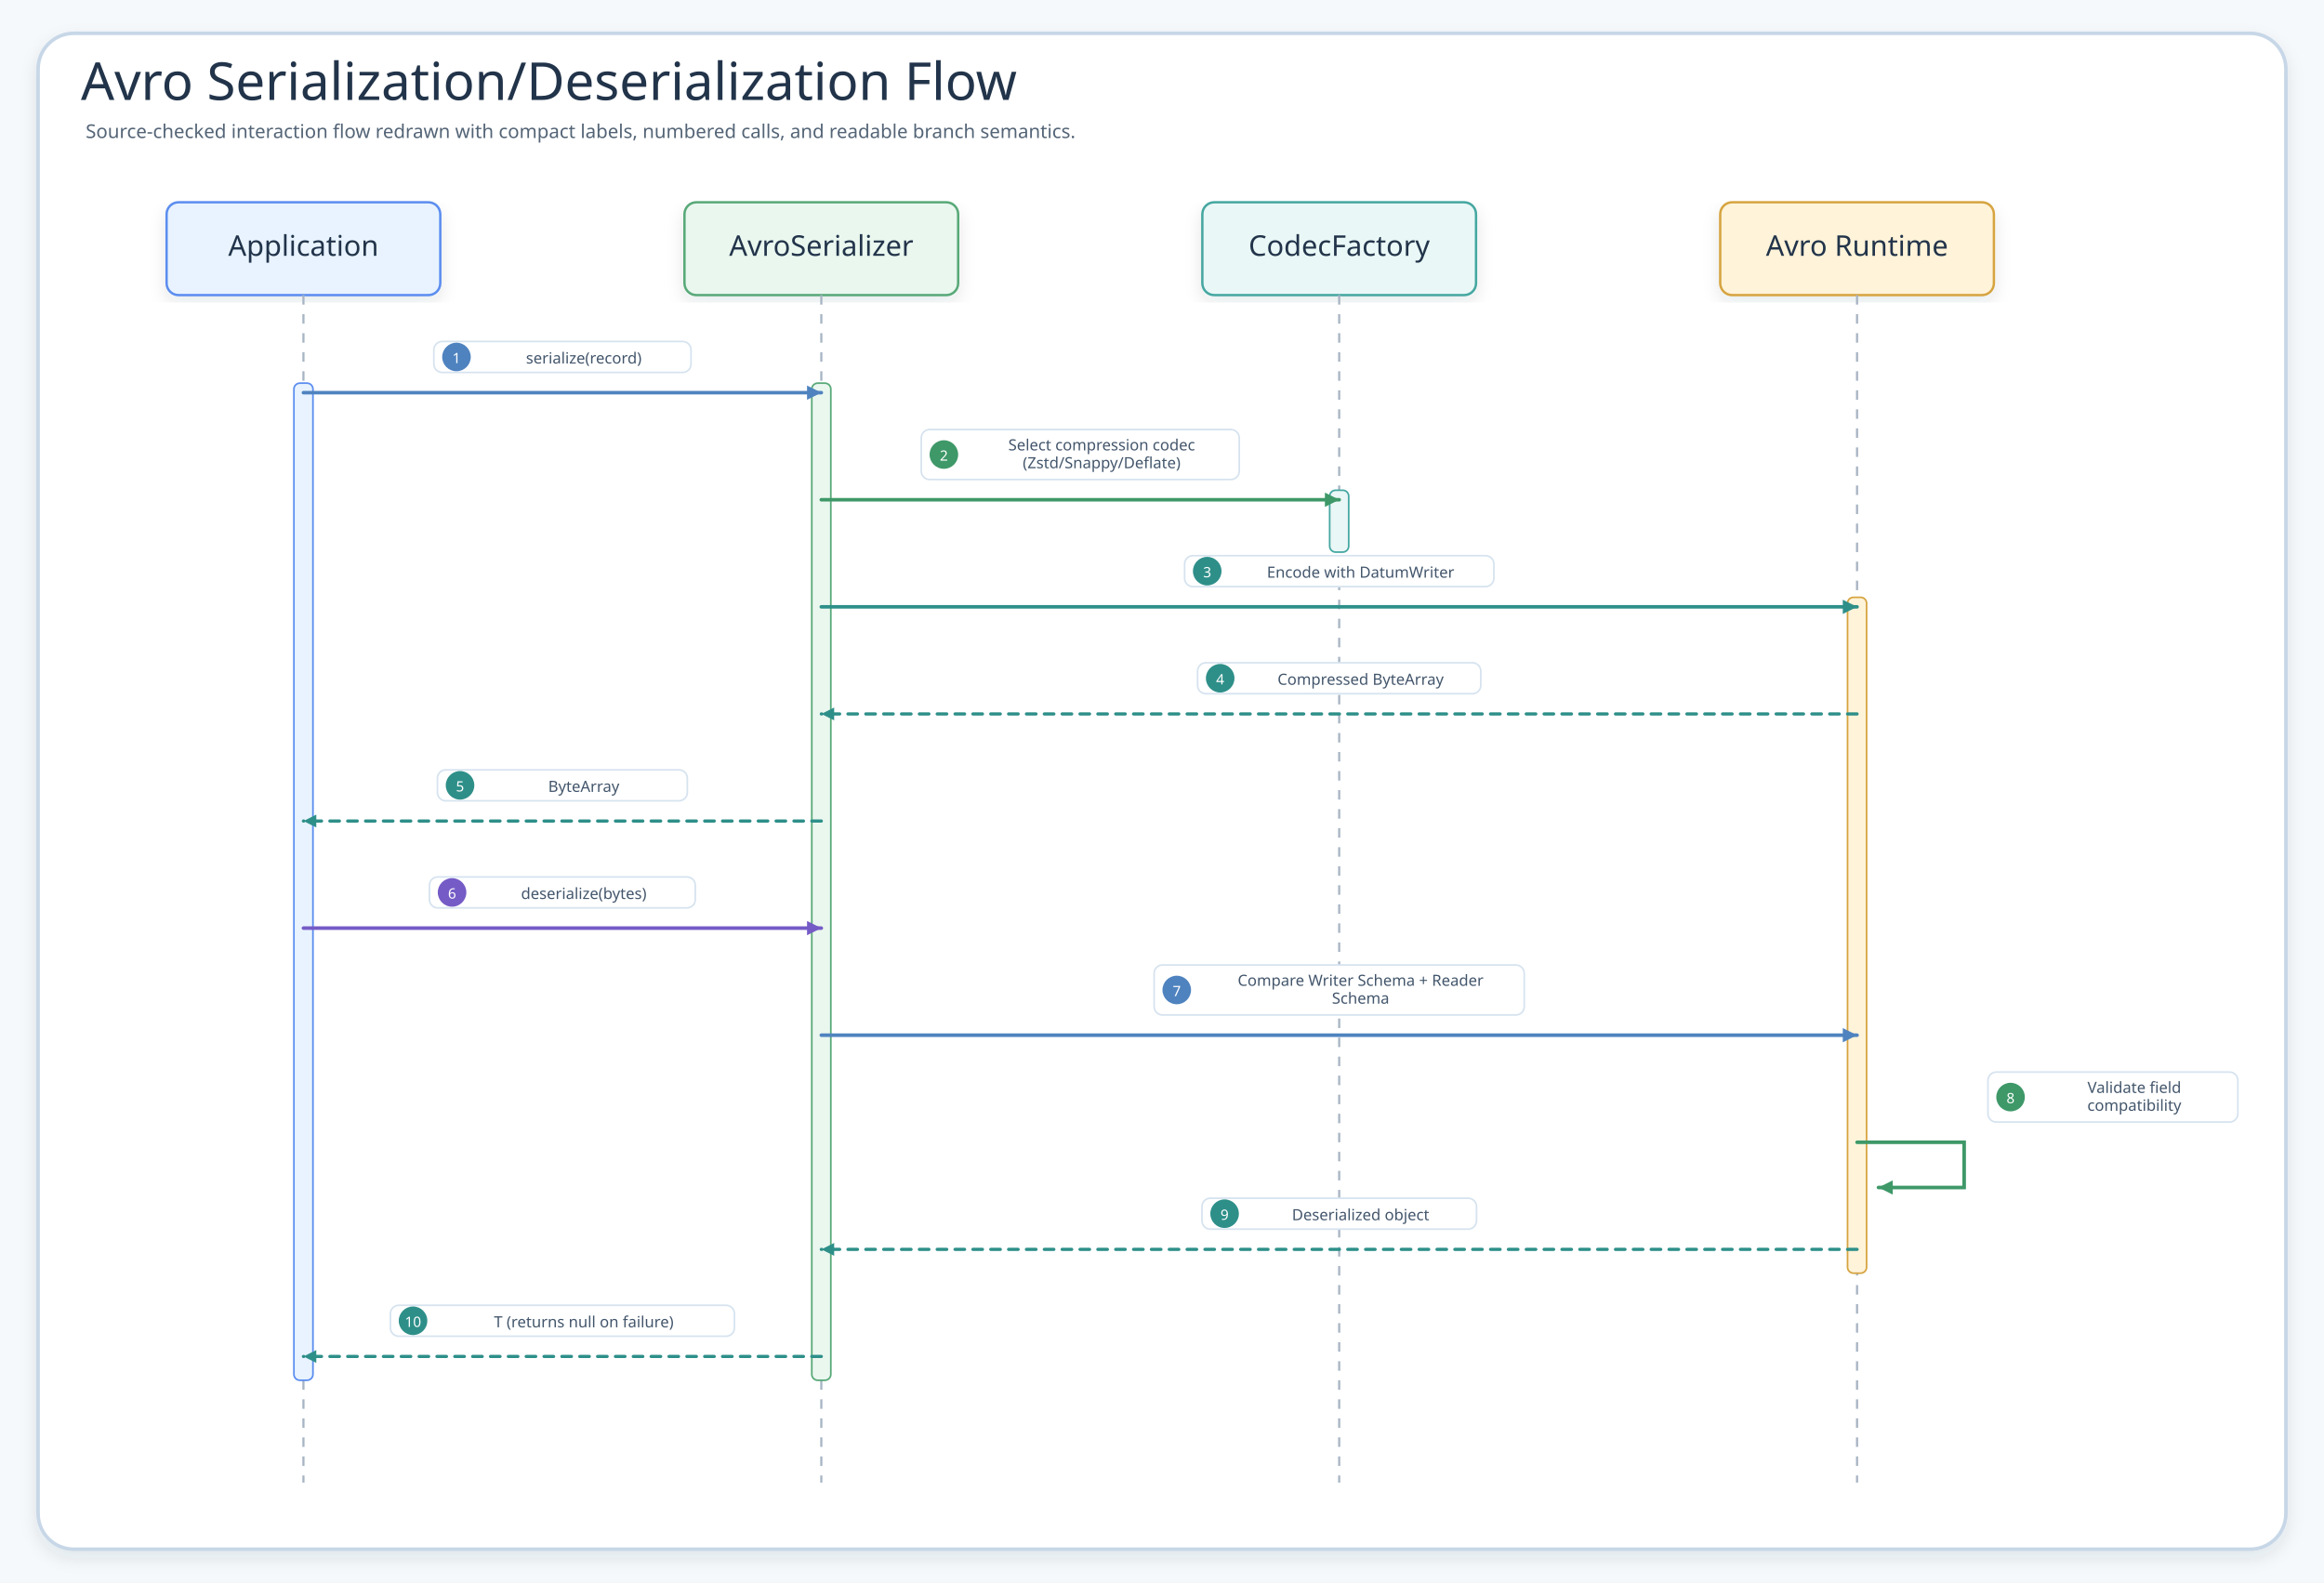
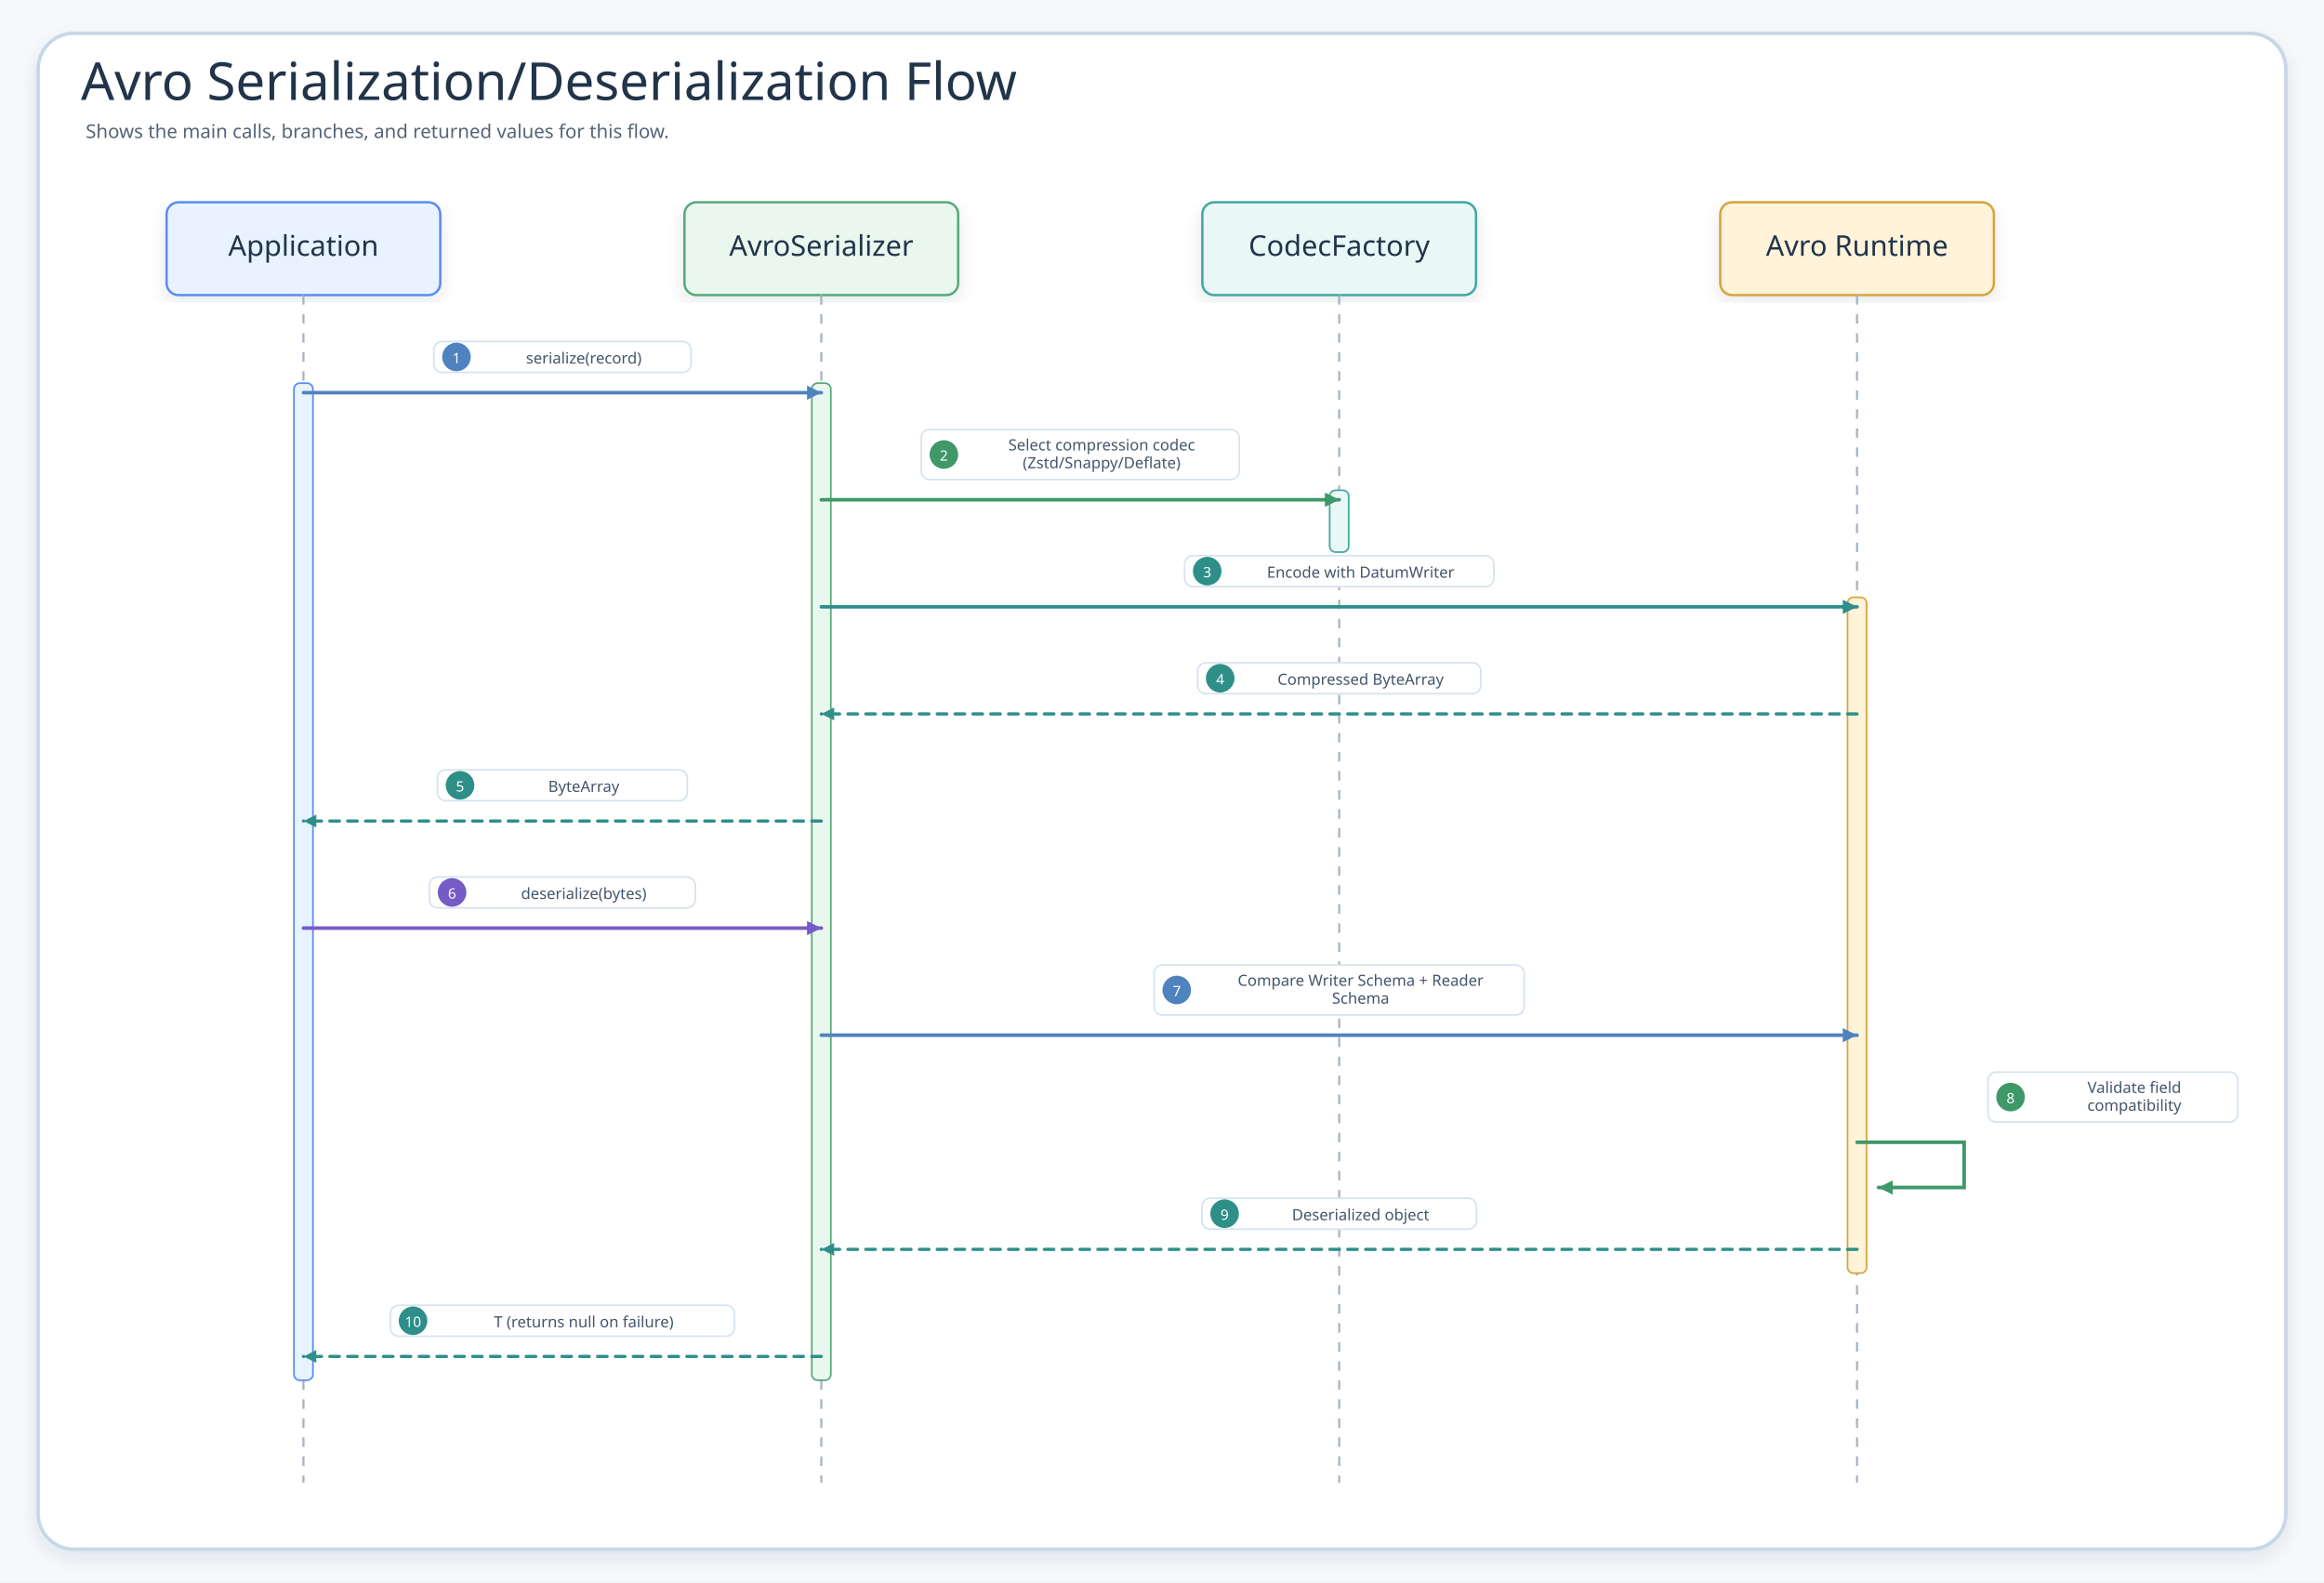
<svg xmlns="http://www.w3.org/2000/svg" width="1953" height="1330" viewBox="0 0 1953 1330" role="img" aria-label="Avro Serialization/Deserialization Flow">
  <defs>
    <filter id="shadow" x="-8%" y="-8%" width="116%" height="116%">
      <feDropShadow dx="0" dy="6" stdDeviation="7" flood-color="#203040" flood-opacity="0.10" />
    </filter>
    <marker id="seqArrow-blue" markerWidth="5" markerHeight="5" refX="4.5" refY="2.5" orient="auto" markerUnits="strokeWidth">
      <path d="M 0.5 0.5 L 4.5 2.5 L 0.5 4.5 Z" fill="#4F83BF" />
    </marker>
    <marker id="seqArrow-green" markerWidth="5" markerHeight="5" refX="4.5" refY="2.5" orient="auto" markerUnits="strokeWidth">
      <path d="M 0.5 0.5 L 4.5 2.5 L 0.5 4.5 Z" fill="#3E9868" />
    </marker>
    <marker id="seqArrow-teal" markerWidth="5" markerHeight="5" refX="4.5" refY="2.5" orient="auto" markerUnits="strokeWidth">
      <path d="M 0.5 0.5 L 4.5 2.5 L 0.5 4.5 Z" fill="#2E8F89" />
    </marker>
    <marker id="seqArrow-amber" markerWidth="5" markerHeight="5" refX="4.5" refY="2.5" orient="auto" markerUnits="strokeWidth">
      <path d="M 0.5 0.5 L 4.5 2.5 L 0.5 4.5 Z" fill="#B9851B" />
    </marker>
    <marker id="seqArrow-pink" markerWidth="5" markerHeight="5" refX="4.5" refY="2.5" orient="auto" markerUnits="strokeWidth">
      <path d="M 0.5 0.5 L 4.5 2.5 L 0.5 4.5 Z" fill="#C94D68" />
    </marker>
    <marker id="seqArrow-purple" markerWidth="5" markerHeight="5" refX="4.5" refY="2.5" orient="auto" markerUnits="strokeWidth">
      <path d="M 0.5 0.5 L 4.5 2.5 L 0.5 4.5 Z" fill="#755BC6" />
    </marker>
    <marker id="seqArrow-gray" markerWidth="5" markerHeight="5" refX="4.5" refY="2.5" orient="auto" markerUnits="strokeWidth">
      <path d="M 0.5 0.5 L 4.5 2.5 L 0.5 4.5 Z" fill="#758297" />
    </marker>
    <style>
    .canvas{fill:#F6F9FC}.frame{fill:#fff;stroke:#C7D7E7;stroke-width:3;filter:url(#shadow)}
    .title{font-family:"Architects Daughter";font-size:44px;fill:#22344A}.subtitle{font-family:"Comic Mono";font-size:16px;fill:#536476}
    .card{filter:url(#shadow);stroke-width:2}.cardTitle{font-family:"Architects Daughter";font-size:24px;fill:#22344A}.detail{font-family:"Comic Mono";font-size:13px;fill:#42556B}
    .lifeline{stroke:#A7B4C3;stroke-width:1.8;stroke-dasharray:8 8}.seq{fill:none;stroke-width:3;stroke-linecap:round}.seqReturn{fill:none;stroke-width:2.7;stroke-linecap:round;stroke-dasharray:8 7}
    .labelPill{fill:#fff;stroke:#D6E3EF;stroke-width:1.4}.altBox{fill:#FFFFFF;fill-opacity:.42;stroke:#D6A441;stroke-width:1.8;stroke-dasharray:8 8}
  </style>
  </defs>
  <rect class="canvas" width="1953" height="1330" />
  <rect class="frame" x="32" y="28" width="1889" height="1274" rx="30" />
  <text class="title" x="68" y="84">Avro Serialization/Deserialization Flow</text>
-   <text class="subtitle" x="72" y="116">Source-checked interaction flow redrawn with compact labels, numbered calls, and readable branch semantics.</text>
+   <text class="subtitle" x="72" y="116">Shows the main calls, branches, and returned values for this flow.</text>
  <g id="seq-application">
    <rect class="card" x="140" y="170" width="230" height="78" rx="10" fill="#E8F3FF" stroke="#5B8DEF" />
    <text class="cardTitle" x="255" y="215" text-anchor="middle">Application</text>
    <line class="lifeline" x1="255" y1="248" x2="255" y2="1246" />
  </g>
  <g id="seq-avroserializer">
    <rect class="card" x="575.2" y="170" width="230" height="78" rx="10" fill="#EAF7EF" stroke="#58A978" />
    <text class="cardTitle" x="690.2" y="215" text-anchor="middle">AvroSerializer</text>
    <line class="lifeline" x1="690.2" y1="248" x2="690.2" y2="1246" />
  </g>
  <g id="seq-codecfactory">
    <rect class="card" x="1010.4" y="170" width="230" height="78" rx="10" fill="#E9F7F6" stroke="#45A7A1" />
    <text class="cardTitle" x="1125.4" y="215" text-anchor="middle">CodecFactory</text>
    <line class="lifeline" x1="1125.4" y1="248" x2="1125.4" y2="1246" />
  </g>
  <g id="seq-avro-runtime">
    <rect class="card" x="1445.6" y="170" width="230" height="78" rx="10" fill="#FFF3D9" stroke="#D6A441" />
    <text class="cardTitle" x="1560.6" y="215" text-anchor="middle">Avro Runtime</text>
    <line class="lifeline" x1="1560.6" y1="248" x2="1560.6" y2="1246" />
  </g>
  <rect x="247" y="322" width="16" height="838" rx="5" fill="#E8F3FF" stroke="#5B8DEF" stroke-width="1.4" />
  <rect x="682.2" y="322" width="16" height="838" rx="5" fill="#EAF7EF" stroke="#58A978" stroke-width="1.4" />
  <rect x="1117.4" y="412" width="16" height="52" rx="5" fill="#E9F7F6" stroke="#45A7A1" stroke-width="1.4" />
  <rect x="1552.6" y="502" width="16" height="568" rx="5" fill="#FFF3D9" stroke="#D6A441" stroke-width="1.4" />
  <g id="m1">
    <rect class="labelPill" x="364.6" y="287" width="216.1" height="26" rx="7" />
    <circle cx="383.6" cy="300" r="12" fill="#4F83BF" />
    <text class="detail" x="383.6" y="301" text-anchor="middle" dominant-baseline="middle" style="fill:#fff;font-size:12px">1</text>
    <text class="detail" x="490.6" y="301" text-anchor="middle" dominant-baseline="middle">serialize(record)</text>
    <path class="seq" d="M255 330 L690.2 330" stroke="#4F83BF" marker-end="url(#seqArrow-blue)" />
  </g>
  <g id="m2">
    <rect class="labelPill" x="774.2" y="361" width="267.2" height="42" rx="7" />
    <circle cx="793.2" cy="382" r="12" fill="#3E9868" />
    <text class="detail" x="793.2" y="383" text-anchor="middle" dominant-baseline="middle" style="fill:#fff;font-size:12px">2</text>
    <text class="detail" x="925.8" y="374" text-anchor="middle" dominant-baseline="middle">Select compression codec</text>
    <text class="detail" x="925.8" y="389" text-anchor="middle" dominant-baseline="middle">(Zstd/Snappy/Deflate)</text>
    <path class="seq" d="M690.2 420 L1125.4 420" stroke="#3E9868" marker-end="url(#seqArrow-green)" />
  </g>
  <g id="m3">
    <rect class="labelPill" x="995.5" y="467" width="259.9" height="26" rx="7" />
    <circle cx="1014.5" cy="480" r="12" fill="#2E8F89" />
    <text class="detail" x="1014.5" y="481" text-anchor="middle" dominant-baseline="middle" style="fill:#fff;font-size:12px">3</text>
    <text class="detail" x="1143.4" y="481" text-anchor="middle" dominant-baseline="middle">Encode with DatumWriter</text>
    <path class="seq" d="M690.2 510 L1560.6 510" stroke="#2E8F89" marker-end="url(#seqArrow-teal)" />
  </g>
  <g id="m4">
    <rect class="labelPill" x="1006.4" y="557" width="238" height="26" rx="7" />
    <circle cx="1025.4" cy="570" r="12" fill="#2E8F89" />
    <text class="detail" x="1025.4" y="571" text-anchor="middle" dominant-baseline="middle" style="fill:#fff;font-size:12px">4</text>
    <text class="detail" x="1143.4" y="571" text-anchor="middle" dominant-baseline="middle">Compressed ByteArray</text>
    <path class="seqReturn" d="M1560.6 600 L690.2 600" stroke="#2E8F89" marker-end="url(#seqArrow-teal)" />
  </g>
  <g id="m5">
    <rect class="labelPill" x="367.6" y="647" width="210" height="26" rx="7" />
    <circle cx="386.6" cy="660" r="12" fill="#2E8F89" />
    <text class="detail" x="386.6" y="661" text-anchor="middle" dominant-baseline="middle" style="fill:#fff;font-size:12px">5</text>
    <text class="detail" x="490.6" y="661" text-anchor="middle" dominant-baseline="middle">ByteArray</text>
    <path class="seqReturn" d="M690.2 690 L255 690" stroke="#2E8F89" marker-end="url(#seqArrow-teal)" />
  </g>
  <g id="m6">
    <rect class="labelPill" x="360.9" y="737" width="223.4" height="26" rx="7" />
    <circle cx="379.9" cy="750" r="12" fill="#755BC6" />
    <text class="detail" x="379.9" y="751" text-anchor="middle" dominant-baseline="middle" style="fill:#fff;font-size:12px">6</text>
    <text class="detail" x="490.6" y="751" text-anchor="middle" dominant-baseline="middle">deserialize(bytes)</text>
    <path class="seq" d="M255 780 L690.2 780" stroke="#755BC6" marker-end="url(#seqArrow-purple)" />
  </g>
  <g id="m7">
    <rect class="labelPill" x="969.9" y="811" width="311" height="42" rx="7" />
    <circle cx="988.9" cy="832" r="12" fill="#4F83BF" />
    <text class="detail" x="988.9" y="833" text-anchor="middle" dominant-baseline="middle" style="fill:#fff;font-size:12px">7</text>
    <text class="detail" x="1143.4" y="824" text-anchor="middle" dominant-baseline="middle">Compare Writer Schema + Reader</text>
    <text class="detail" x="1143.4" y="839" text-anchor="middle" dominant-baseline="middle">Schema</text>
    <path class="seq" d="M690.2 870 L1560.6 870" stroke="#4F83BF" marker-end="url(#seqArrow-blue)" />
  </g>
  <g id="m8">
    <rect class="labelPill" x="1670.6" y="901" width="210" height="42" rx="7" />
    <circle cx="1689.6" cy="922" r="12" fill="#3E9868" />
    <text class="detail" x="1689.6" y="923" text-anchor="middle" dominant-baseline="middle" style="fill:#fff;font-size:12px">8</text>
    <text class="detail" x="1793.6" y="914" text-anchor="middle" dominant-baseline="middle">Validate field</text>
    <text class="detail" x="1793.6" y="929" text-anchor="middle" dominant-baseline="middle">compatibility</text>
    <path class="seq" d="M1560.6 960 L1650.6 960 L1650.6 998 L1578.6 998" stroke="#3E9868" marker-end="url(#seqArrow-green)" />
  </g>
  <g id="m9">
    <rect class="labelPill" x="1010.1" y="1007" width="230.7" height="26" rx="7" />
    <circle cx="1029.1" cy="1020" r="12" fill="#2E8F89" />
    <text class="detail" x="1029.1" y="1021" text-anchor="middle" dominant-baseline="middle" style="fill:#fff;font-size:12px">9</text>
    <text class="detail" x="1143.4" y="1021" text-anchor="middle" dominant-baseline="middle">Deserialized object</text>
    <path class="seqReturn" d="M1560.6 1050 L690.2 1050" stroke="#2E8F89" marker-end="url(#seqArrow-teal)" />
  </g>
  <g id="m10">
    <rect class="labelPill" x="328.1" y="1097" width="289.1" height="26" rx="7" />
    <circle cx="347.1" cy="1110" r="12" fill="#2E8F89" />
    <text class="detail" x="347.1" y="1111" text-anchor="middle" dominant-baseline="middle" style="fill:#fff;font-size:12px">10</text>
    <text class="detail" x="490.6" y="1111" text-anchor="middle" dominant-baseline="middle">T (returns null on failure)</text>
    <path class="seqReturn" d="M690.2 1140 L255 1140" stroke="#2E8F89" marker-end="url(#seqArrow-teal)" />
  </g>
</svg>
